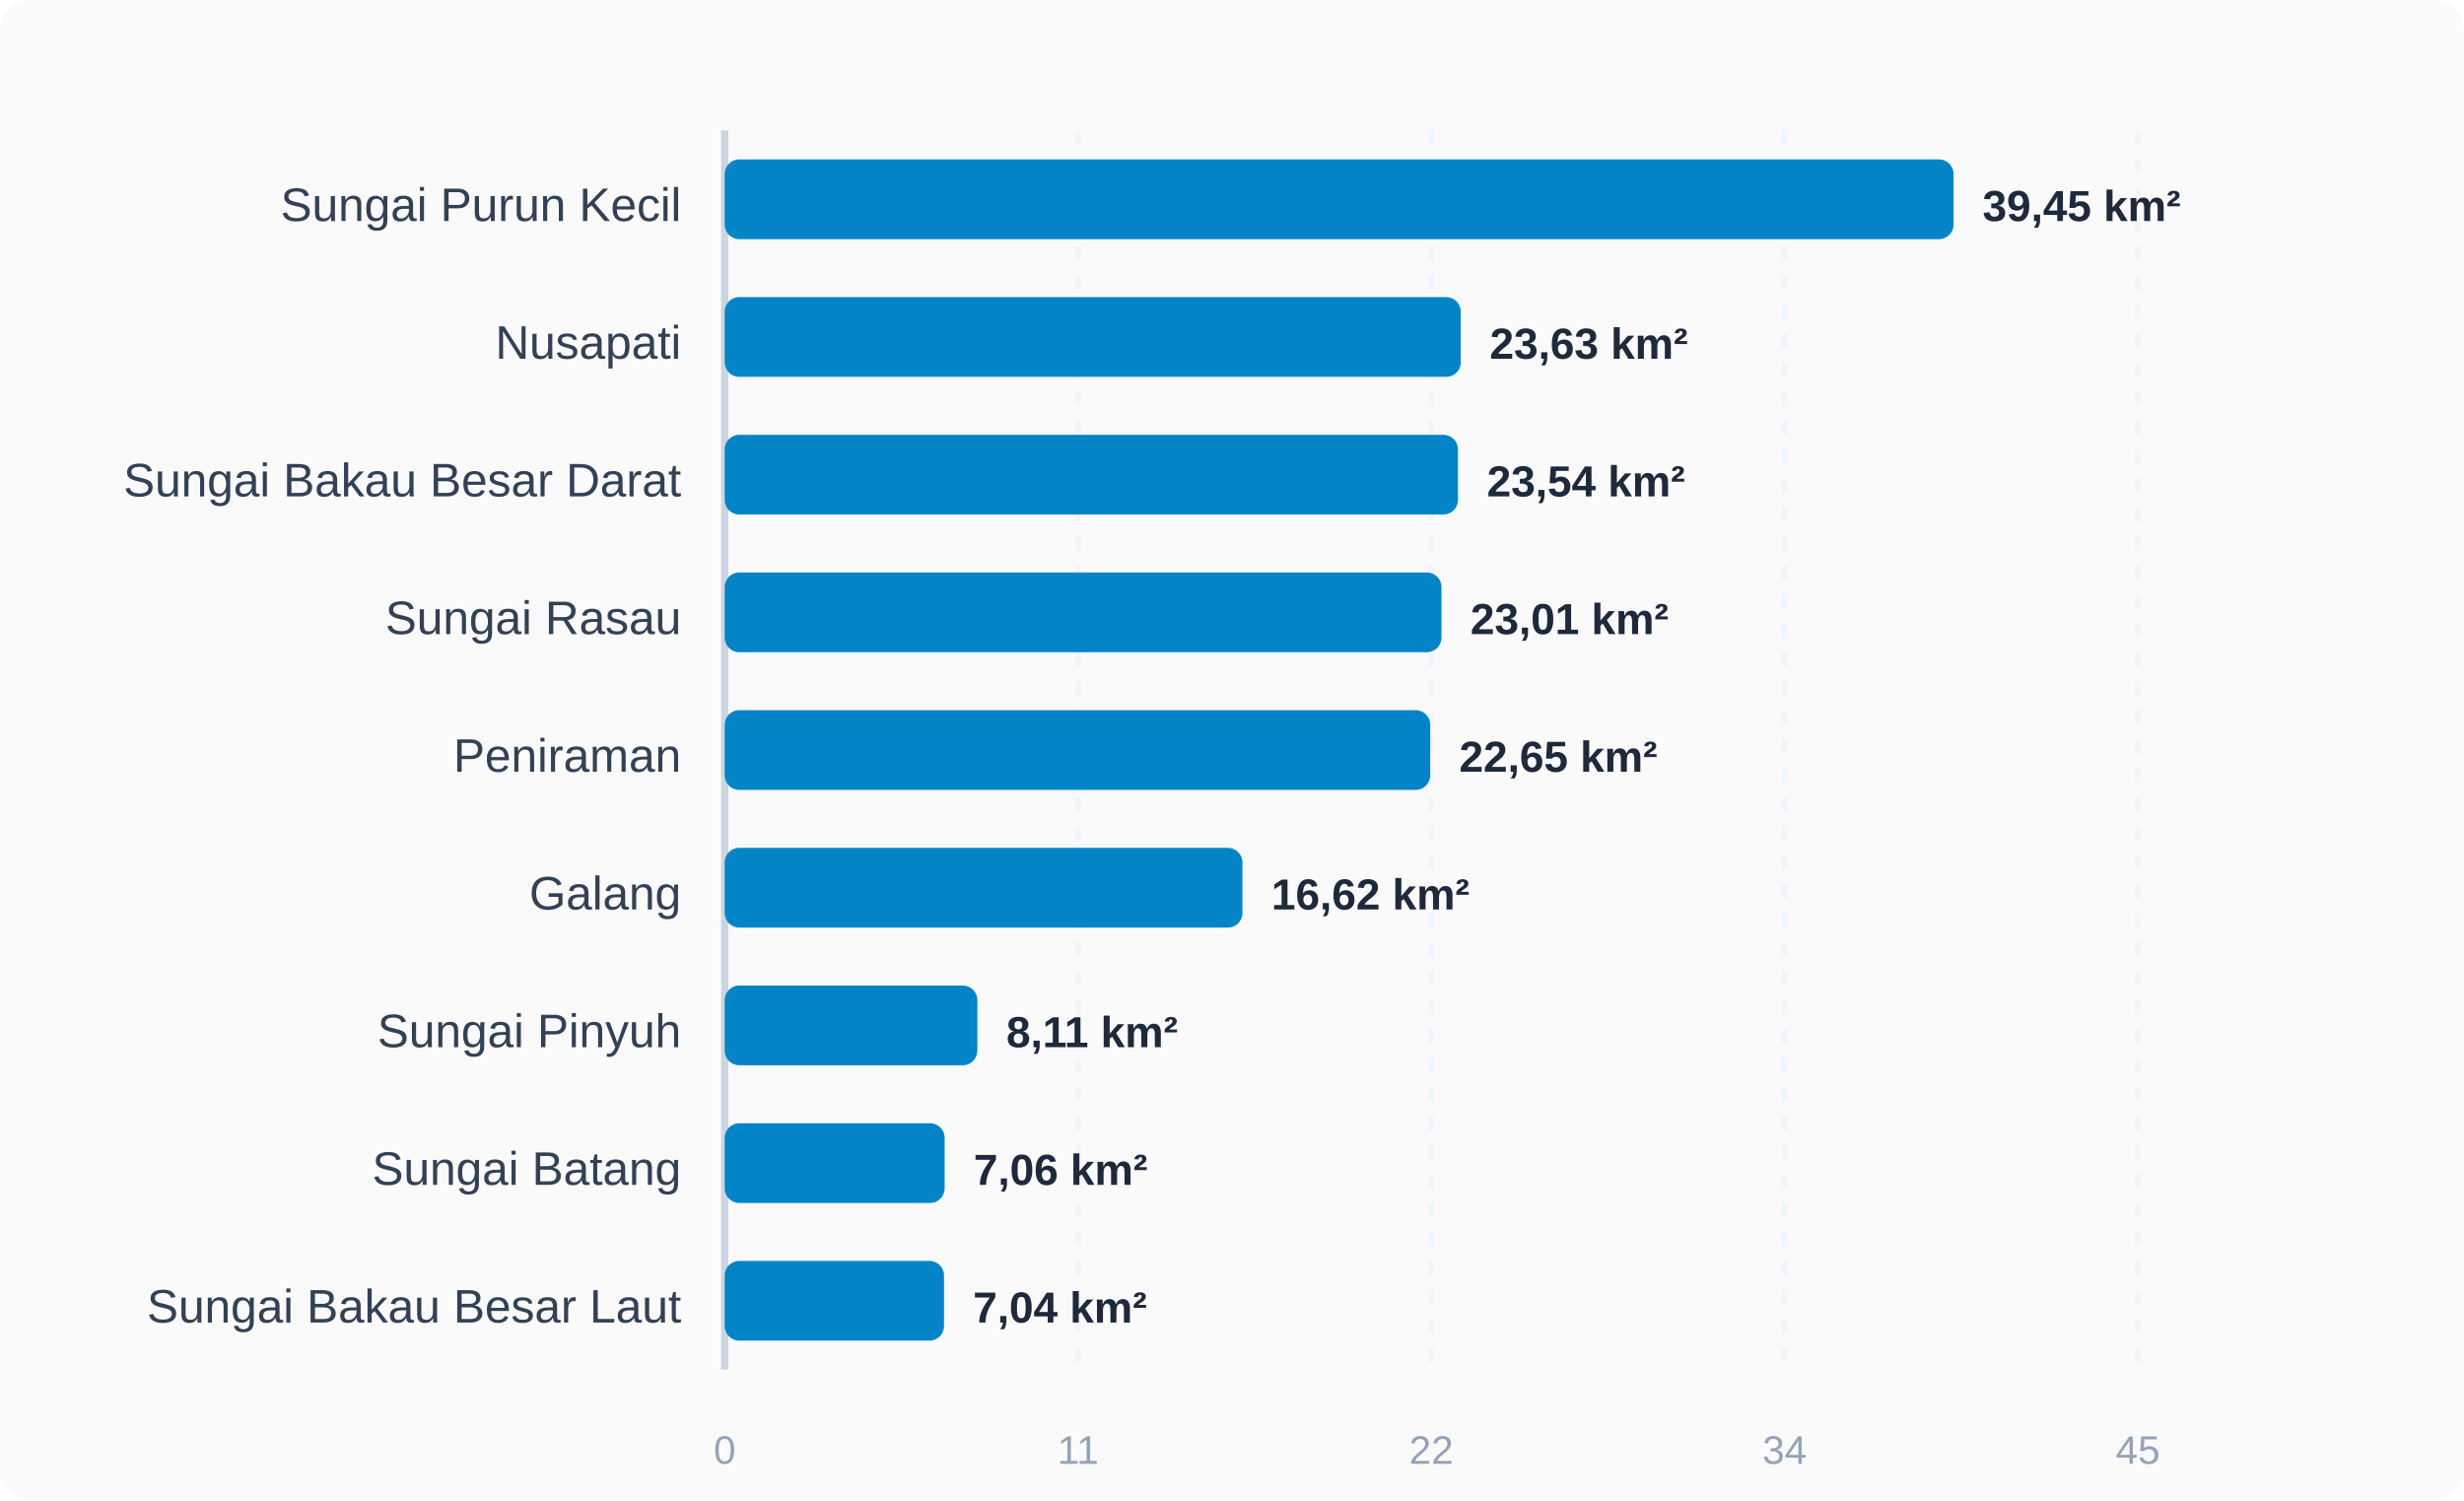
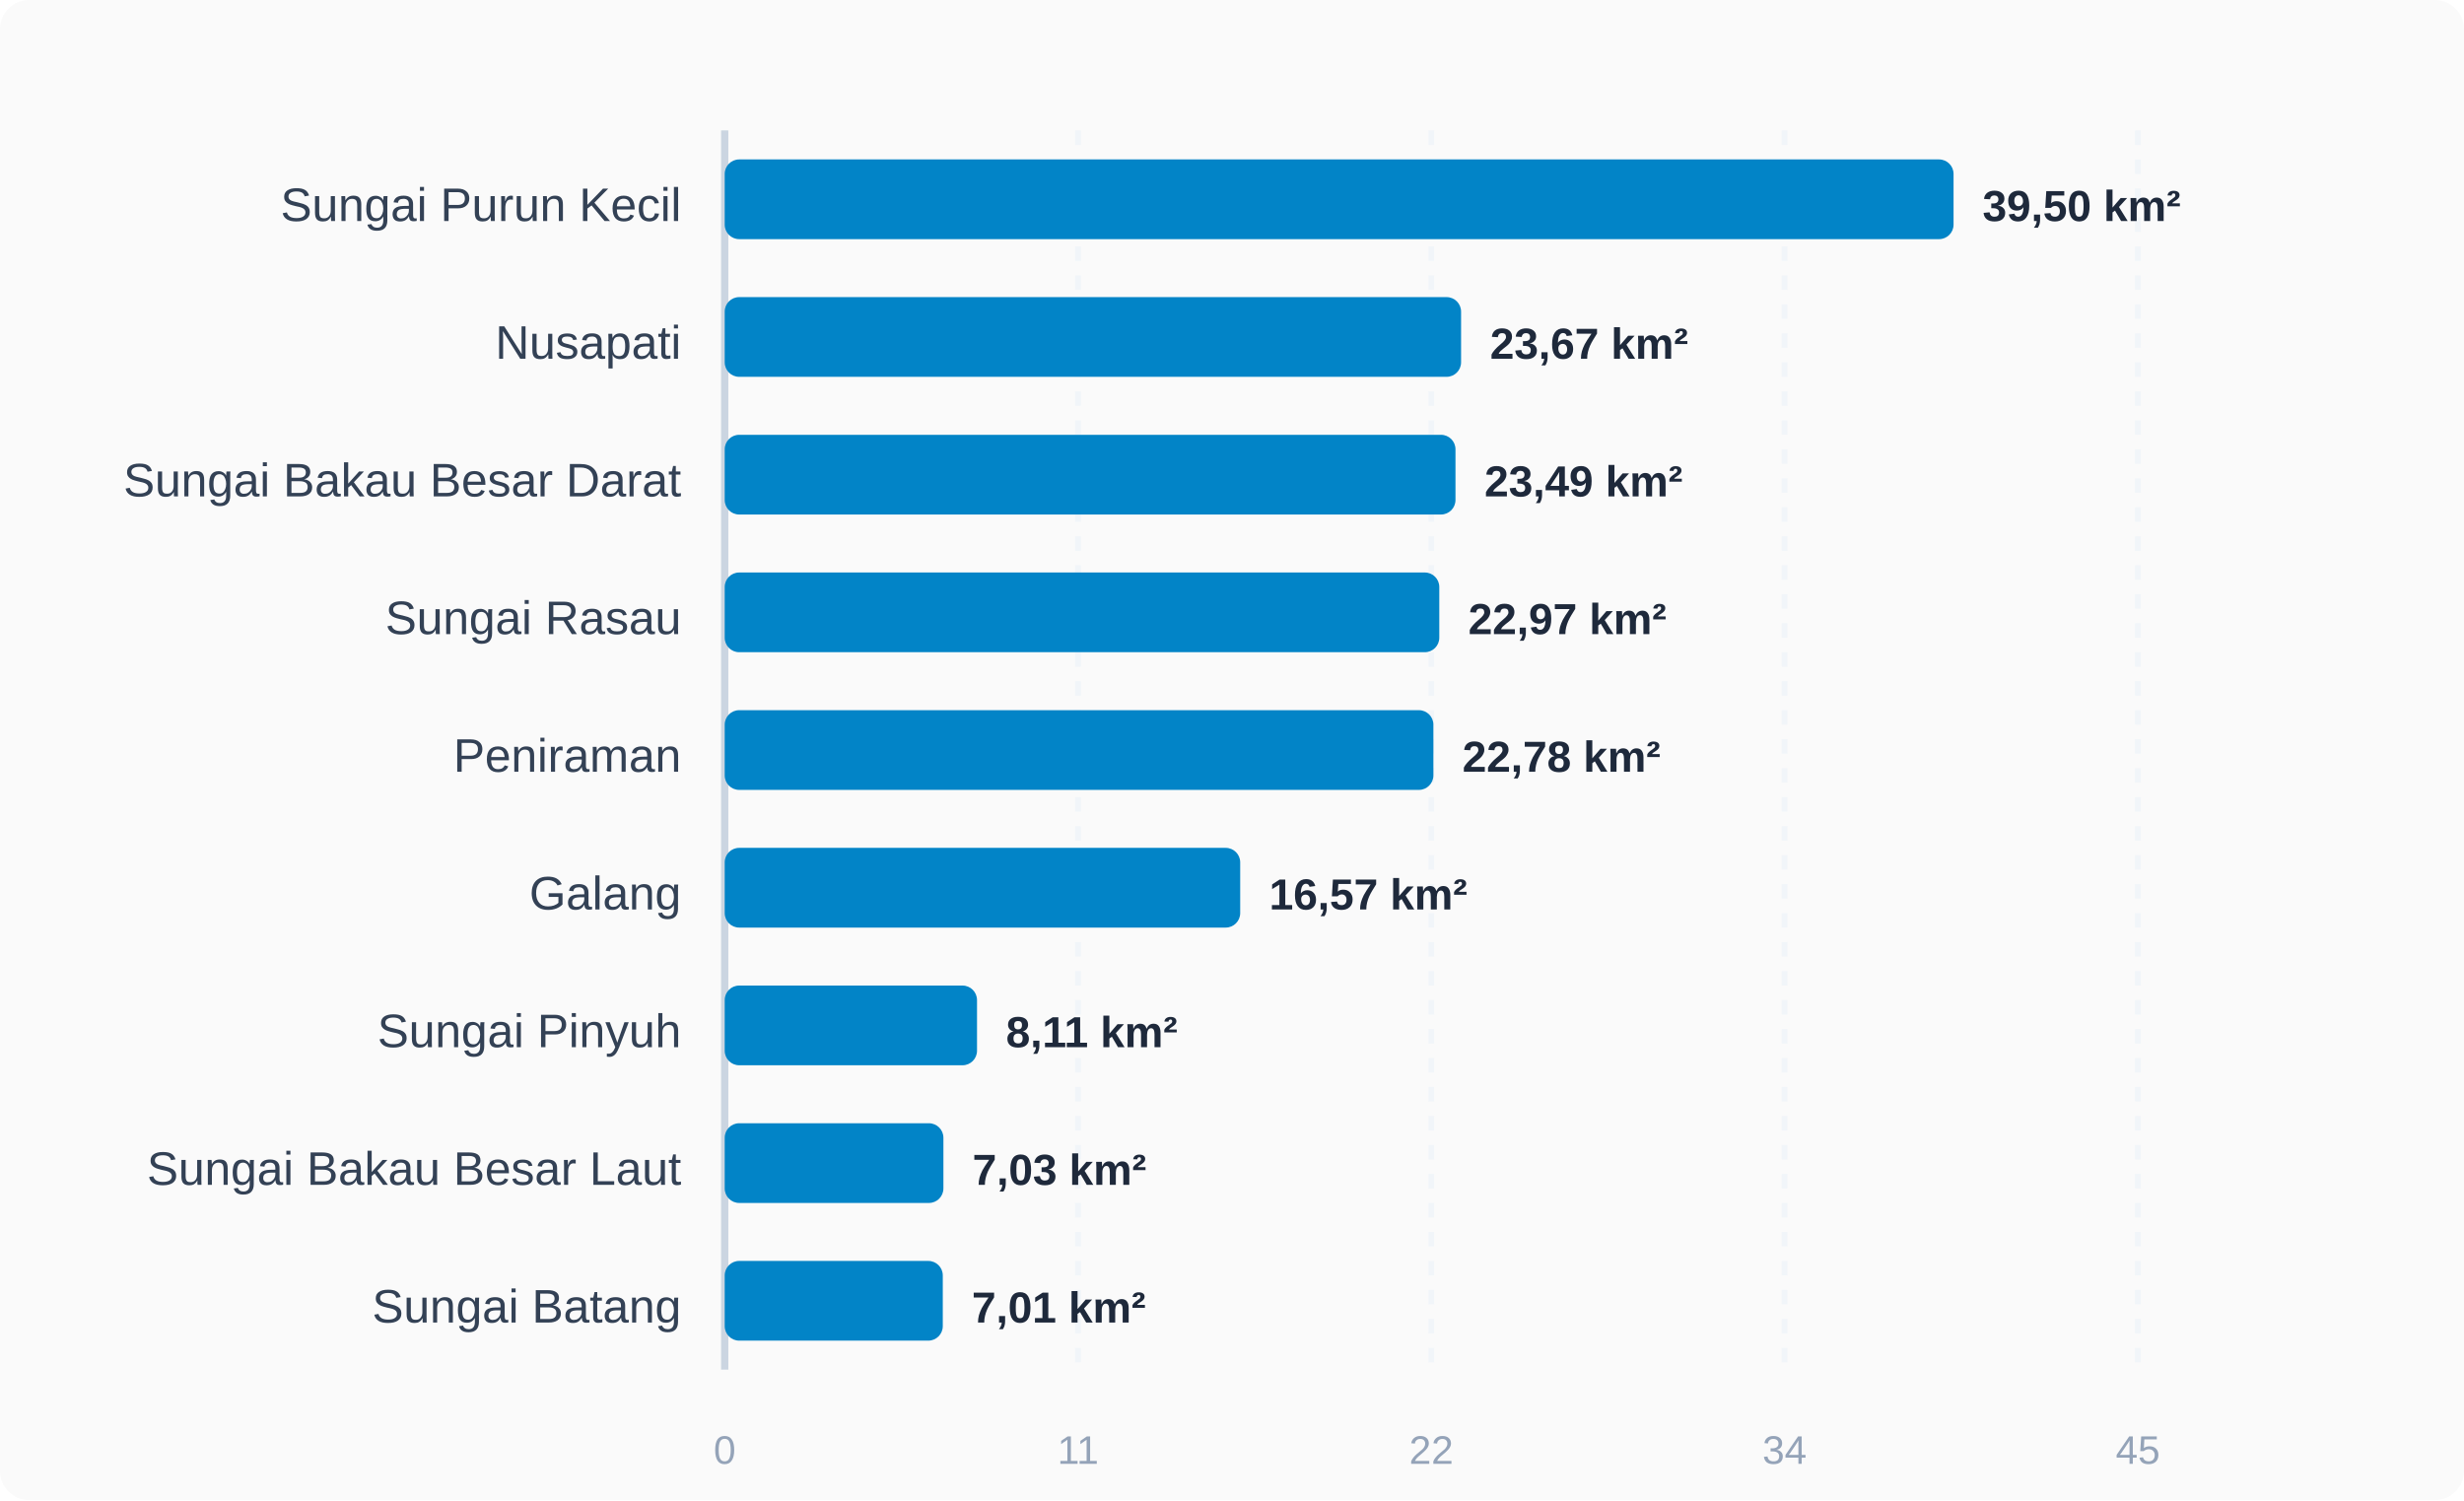
<svg xmlns="http://www.w3.org/2000/svg" viewBox="0 0 340 207" width="100%" height="207pt" style="font-family: 'Liberation Sans', Arial, sans-serif;">
  <rect width="340" height="207" fill="#FAFAFA" rx="4" />
  <line x1="100.0" y1="18" x2="100.0" y2="189" stroke="#F1F5F9" stroke-width="0.8" stroke-dasharray="2,2" />
  <text x="100.0" y="202" font-size="5.5" fill="#94A3B8" text-anchor="middle">0</text>
  <line x1="148.75" y1="18" x2="148.75" y2="189" stroke="#F1F5F9" stroke-width="0.8" stroke-dasharray="2,2" />
  <text x="148.75" y="202" font-size="5.5" fill="#94A3B8" text-anchor="middle">11</text>
  <line x1="197.5" y1="18" x2="197.5" y2="189" stroke="#F1F5F9" stroke-width="0.8" stroke-dasharray="2,2" />
  <text x="197.5" y="202" font-size="5.5" fill="#94A3B8" text-anchor="middle">22</text>
  <line x1="246.25" y1="18" x2="246.25" y2="189" stroke="#F1F5F9" stroke-width="0.8" stroke-dasharray="2,2" />
  <text x="246.25" y="202" font-size="5.5" fill="#94A3B8" text-anchor="middle">34</text>
  <line x1="295.0" y1="18" x2="295.0" y2="189" stroke="#F1F5F9" stroke-width="0.8" stroke-dasharray="2,2" />
  <text x="295.0" y="202" font-size="5.5" fill="#94A3B8" text-anchor="middle">45</text>
  <line x1="100" y1="18" x2="100" y2="189" stroke="#CBD5E1" stroke-width="1" />
  <text x="94" y="30.5" font-size="6.5" fill="#334155" text-anchor="end">Sungai Purun Kecil</text>
  <rect x="100" y="22" width="169.565" height="11" rx="2" fill="#0284C7" />
-   <text x="273.565" y="30.5" font-size="6" font-weight="bold" fill="#1E293B">39,45 km²</text>
+   <text x="273.565" y="30.5" font-size="6" font-weight="bold" fill="#1E293B">39,50 km²</text>
  <text x="94" y="49.5" font-size="6.5" fill="#334155" text-anchor="end">Nusapati</text>
-   <rect x="100" y="41" width="101.567" height="11" rx="2" fill="#0284C7" />
-   <text x="205.567" y="49.5" font-size="6" font-weight="bold" fill="#1E293B">23,63 km²</text>
+   <rect x="100" y="41" width="101.61" height="11" rx="2" fill="#0284C7" />
+   <text x="205.61" y="49.5" font-size="6" font-weight="bold" fill="#1E293B">23,67 km²</text>
  <text x="94" y="68.5" font-size="6.5" fill="#334155" text-anchor="end">Sungai Bakau Besar Darat</text>
-   <rect x="100" y="60" width="101.18" height="11" rx="2" fill="#0284C7" />
-   <text x="205.18" y="68.5" font-size="6" font-weight="bold" fill="#1E293B">23,54 km²</text>
+   <rect x="100" y="60" width="100.838" height="11" rx="2" fill="#0284C7" />
+   <text x="204.838" y="68.5" font-size="6" font-weight="bold" fill="#1E293B">23,49 km²</text>
  <text x="94" y="87.5" font-size="6.5" fill="#334155" text-anchor="end">Sungai Rasau</text>
-   <rect x="100" y="79" width="98.902" height="11" rx="2" fill="#0284C7" />
-   <text x="202.902" y="87.5" font-size="6" font-weight="bold" fill="#1E293B">23,01 km²</text>
+   <rect x="100" y="79" width="98.605" height="11" rx="2" fill="#0284C7" />
+   <text x="202.605" y="87.5" font-size="6" font-weight="bold" fill="#1E293B">22,97 km²</text>
  <text x="94" y="106.5" font-size="6.5" fill="#334155" text-anchor="end">Peniraman</text>
-   <rect x="100" y="98" width="97.355" height="11" rx="2" fill="#0284C7" />
-   <text x="201.355" y="106.5" font-size="6" font-weight="bold" fill="#1E293B">22,65 km²</text>
+   <rect x="100" y="98" width="97.79" height="11" rx="2" fill="#0284C7" />
+   <text x="201.79" y="106.5" font-size="6" font-weight="bold" fill="#1E293B">22,78 km²</text>
  <text x="94" y="125.5" font-size="6.5" fill="#334155" text-anchor="end">Galang</text>
-   <rect x="100" y="117" width="71.437" height="11" rx="2" fill="#0284C7" />
-   <text x="175.437" y="125.5" font-size="6" font-weight="bold" fill="#1E293B">16,62 km²</text>
+   <rect x="100" y="117" width="71.132" height="11" rx="2" fill="#0284C7" />
+   <text x="175.132" y="125.5" font-size="6" font-weight="bold" fill="#1E293B">16,57 km²</text>
  <text x="94" y="144.5" font-size="6.5" fill="#334155" text-anchor="end">Sungai Pinyuh</text>
-   <rect x="100" y="136" width="34.859" height="11" rx="2" fill="#0284C7" />
-   <text x="138.859" y="144.5" font-size="6" font-weight="bold" fill="#1E293B">8,11 km²</text>
-   <text x="94" y="163.5" font-size="6.5" fill="#334155" text-anchor="end">Sungai Batang</text>
-   <rect x="100" y="155" width="30.346" height="11" rx="2" fill="#0284C7" />
-   <text x="134.346" y="163.5" font-size="6" font-weight="bold" fill="#1E293B">7,06 km²</text>
-   <text x="94" y="182.5" font-size="6.5" fill="#334155" text-anchor="end">Sungai Bakau Besar Laut</text>
-   <rect x="100" y="174" width="30.26" height="11" rx="2" fill="#0284C7" />
-   <text x="134.26" y="182.5" font-size="6" font-weight="bold" fill="#1E293B">7,04 km²</text>
+   <rect x="100" y="136" width="34.815" height="11" rx="2" fill="#0284C7" />
+   <text x="138.815" y="144.5" font-size="6" font-weight="bold" fill="#1E293B">8,11 km²</text>
+   <text x="94" y="163.5" font-size="6.5" fill="#334155" text-anchor="end">Sungai Bakau Besar Laut</text>
+   <rect x="100" y="155" width="30.178" height="11" rx="2" fill="#0284C7" />
+   <text x="134.178" y="163.5" font-size="6" font-weight="bold" fill="#1E293B">7,03 km²</text>
+   <text x="94" y="182.5" font-size="6.5" fill="#334155" text-anchor="end">Sungai Batang</text>
+   <rect x="100" y="174" width="30.092" height="11" rx="2" fill="#0284C7" />
+   <text x="134.092" y="182.5" font-size="6" font-weight="bold" fill="#1E293B">7,01 km²</text>
</svg>
